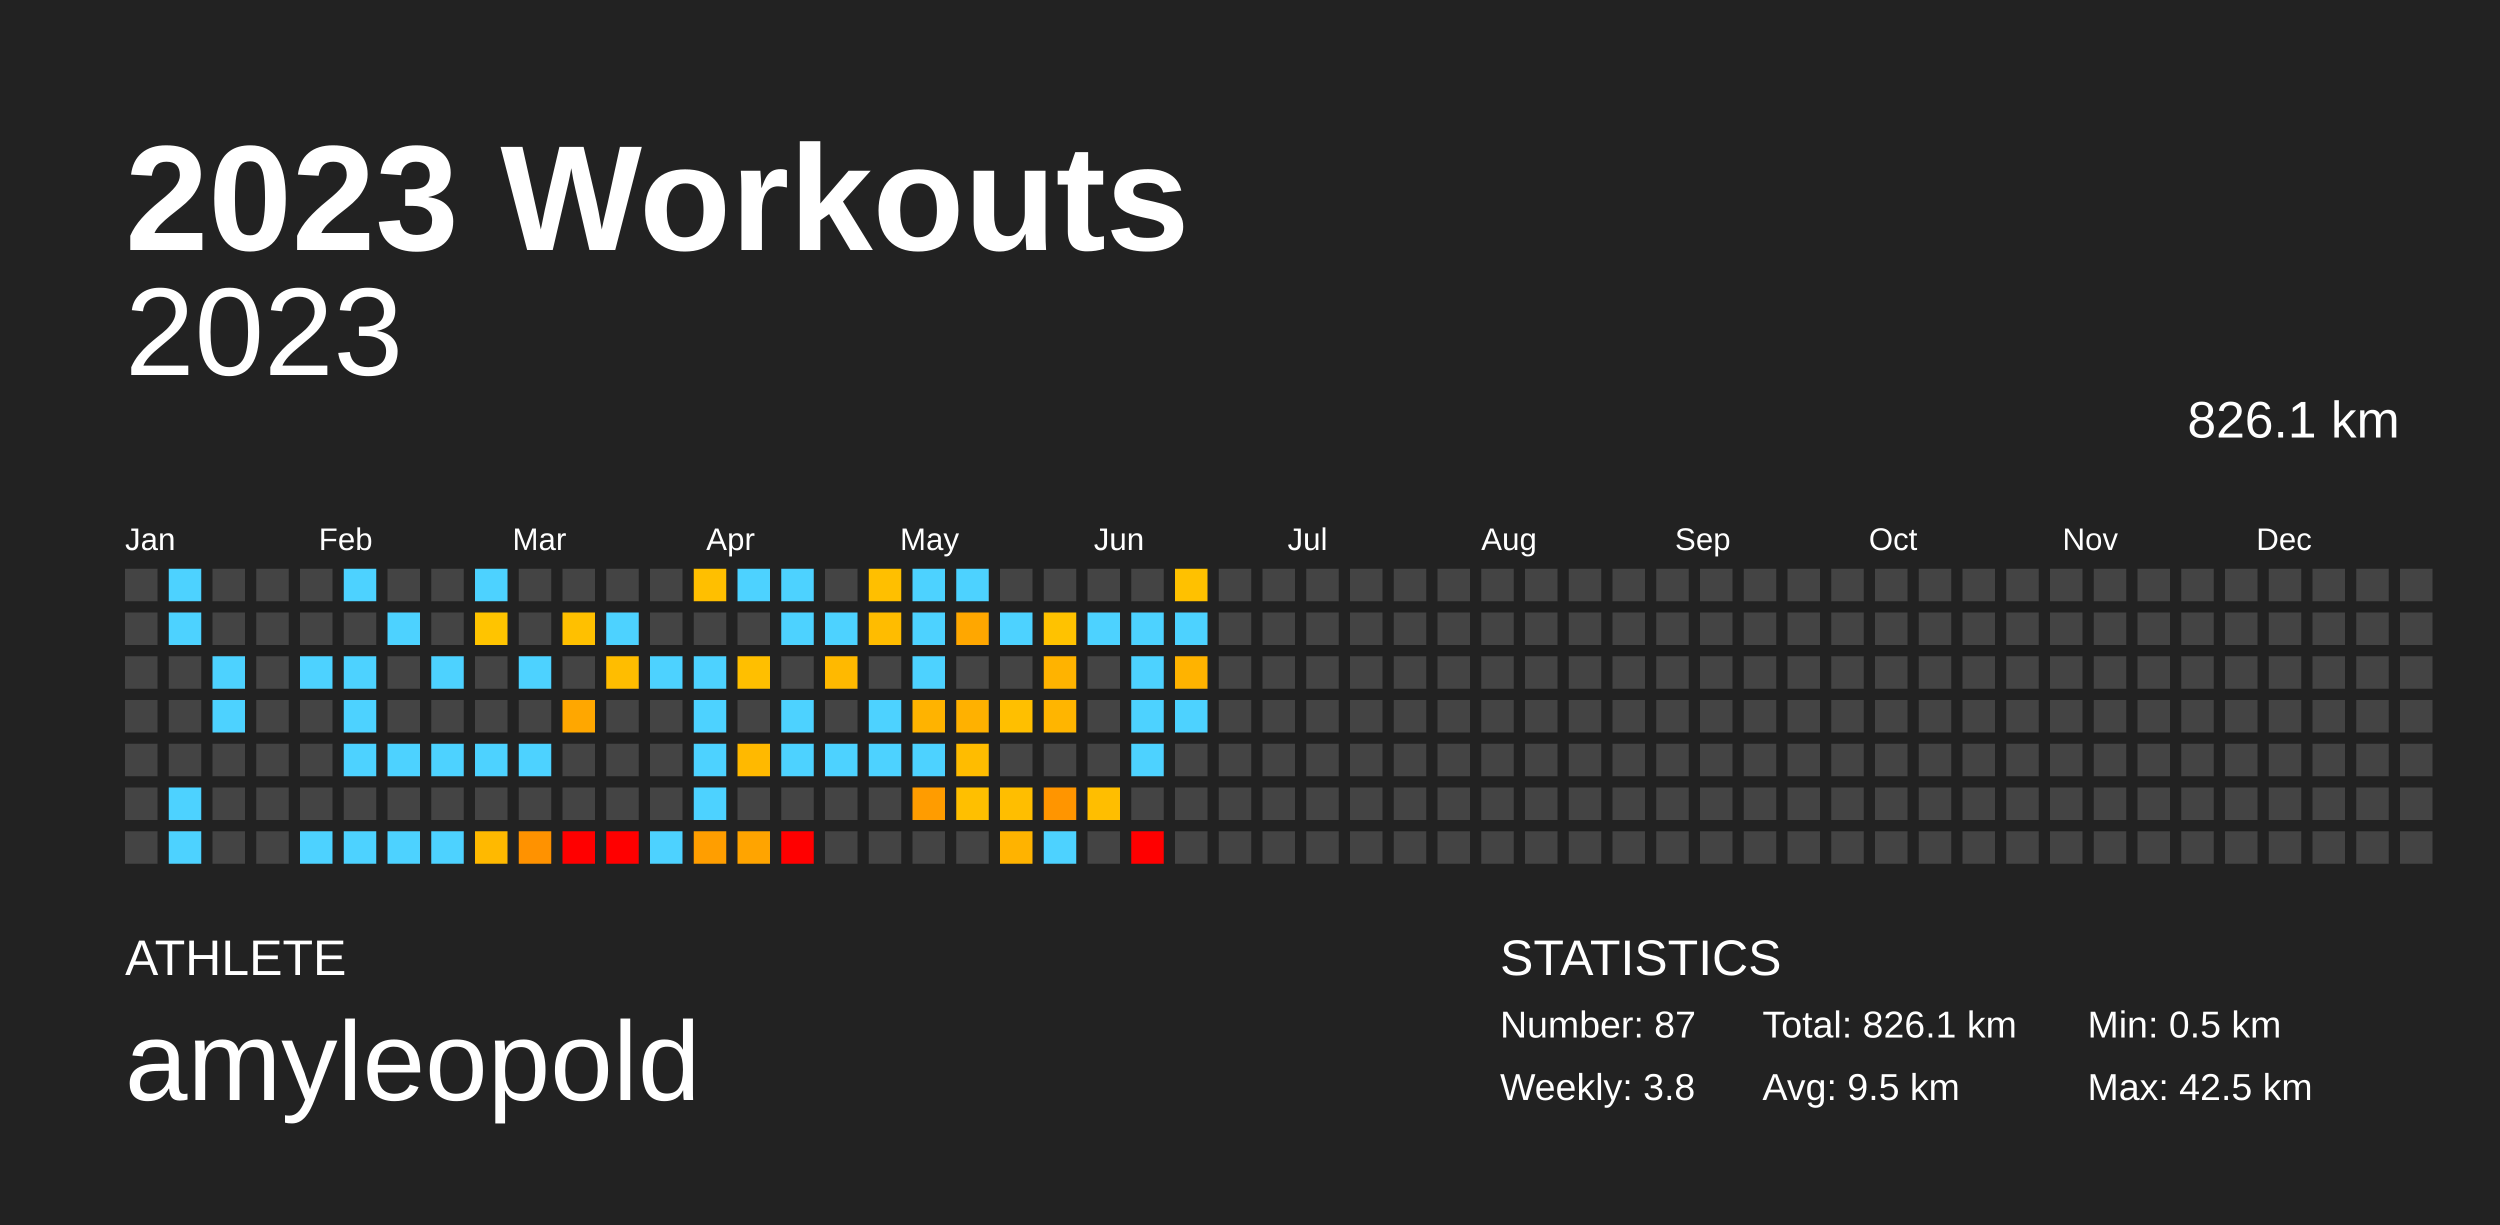
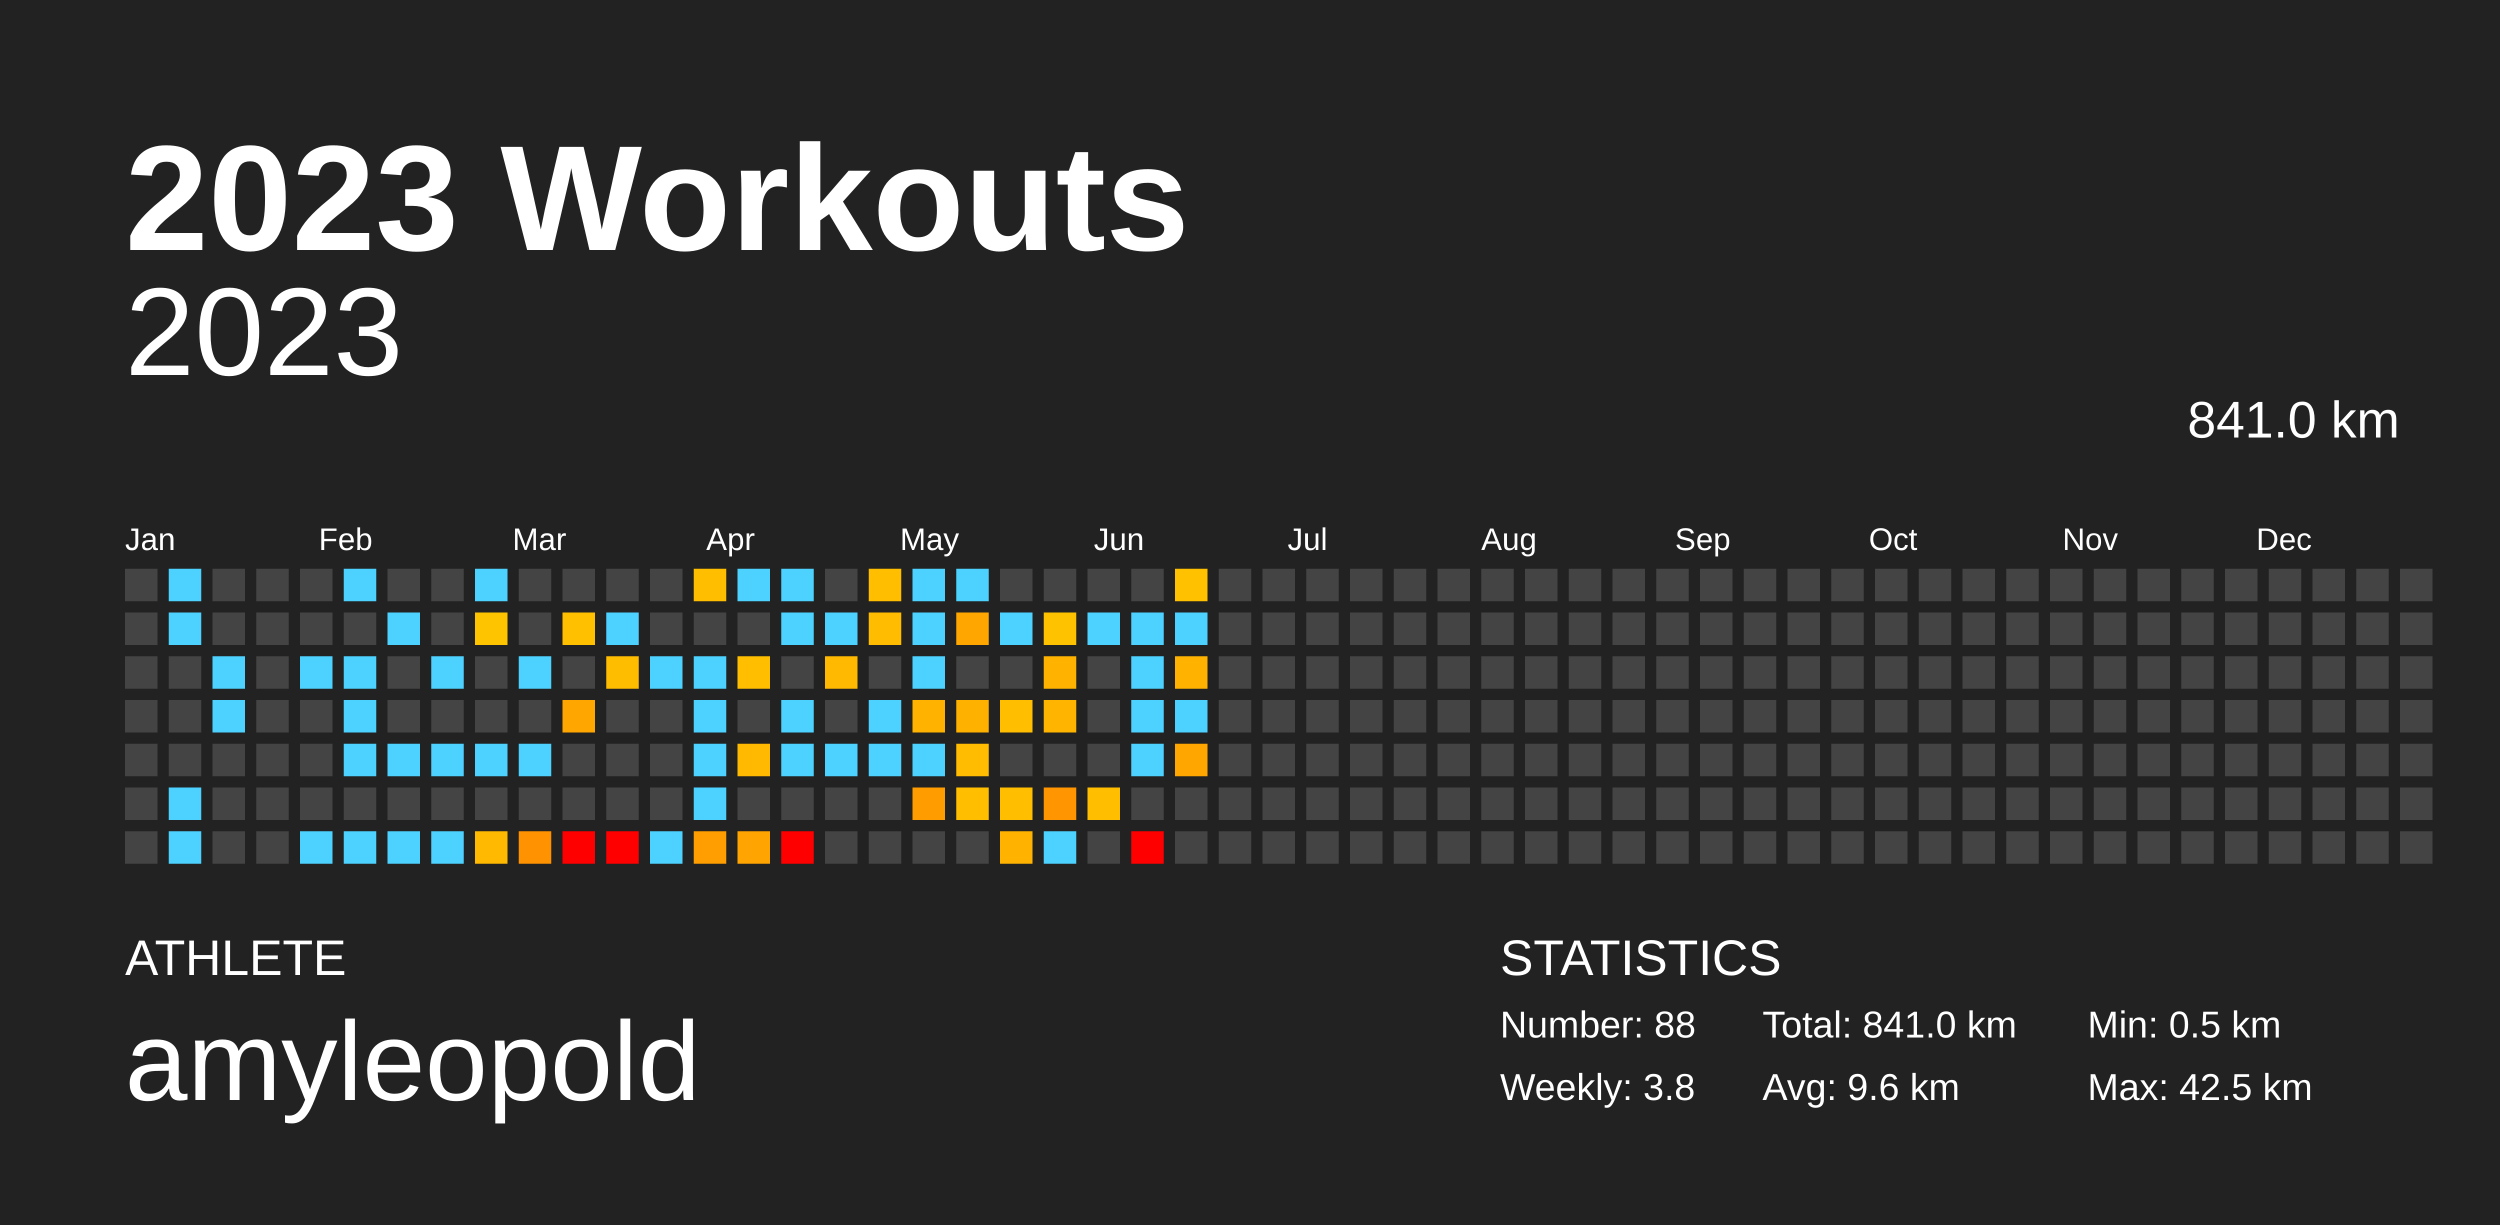
<svg xmlns="http://www.w3.org/2000/svg" baseProfile="full" height="98mm" version="1.1" viewBox="0,0,200,98" width="200mm">
  <defs />
  <rect fill="#222222" height="98" width="200" x="0" y="0" />
  <text fill="#FFFFFF" style="font-size:12px; font-family:Arial; font-weight:bold;" x="10" y="20">2023 Workouts</text>
  <text fill="#FFFFFF" style="font-size:4px; font-family:Arial" x="10" y="78">ATHLETE</text>
  <text fill="#FFFFFF" style="font-size:9px; font-family:Arial" x="10" y="88">amyleopold</text>
  <text fill="#FFFFFF" style="font-size:4px; font-family:Arial" x="120" y="78">STATISTICS</text>
-   <text fill="#FFFFFF" style="font-size:3px; font-family:Arial" x="120" y="83">Number: 87</text>
+   <text fill="#FFFFFF" style="font-size:3px; font-family:Arial" x="120" y="83">Number: 88</text>
  <text fill="#FFFFFF" style="font-size:3px; font-family:Arial" x="120" y="88">Weekly: 3.8</text>
-   <text fill="#FFFFFF" style="font-size:3px; font-family:Arial" x="141" y="83">Total: 826.1 km</text>
-   <text fill="#FFFFFF" style="font-size:3px; font-family:Arial" x="141" y="88">Avg: 9.5 km</text>
+   <text fill="#FFFFFF" style="font-size:3px; font-family:Arial" x="141" y="83">Total: 841.0 km</text>
+   <text fill="#FFFFFF" style="font-size:3px; font-family:Arial" x="141" y="88">Avg: 9.6 km</text>
  <text fill="#FFFFFF" style="font-size:3px; font-family:Arial" x="167" y="83">Min: 0.5 km</text>
  <text fill="#FFFFFF" style="font-size:3px; font-family:Arial" x="167" y="88">Max: 42.5 km</text>
  <text alignment-baseline="hanging" fill="#FFFFFF" style="font-size:10.0px; font-family:Arial;" x="10" y="30">2023</text>
-   <text alignment-baseline="hanging" fill="#FFFFFF" style="font-size:4.125px; font-family:Arial;" x="175" y="35">826.1 km</text>
+   <text alignment-baseline="hanging" fill="#FFFFFF" style="font-size:4.125px; font-family:Arial;" x="175" y="35">841.0 km</text>
  <text fill="#FFFFFF" style="font-size:2.5px; font-family:Arial" x="10.0" y="44">Jan</text>
  <text fill="#FFFFFF" style="font-size:2.5px; font-family:Arial" x="25.5" y="44">Feb</text>
  <text fill="#FFFFFF" style="font-size:2.5px; font-family:Arial" x="41.0" y="44">Mar</text>
  <text fill="#FFFFFF" style="font-size:2.5px; font-family:Arial" x="56.5" y="44">Apr</text>
  <text fill="#FFFFFF" style="font-size:2.5px; font-family:Arial" x="72.0" y="44">May</text>
  <text fill="#FFFFFF" style="font-size:2.5px; font-family:Arial" x="87.5" y="44">Jun</text>
  <text fill="#FFFFFF" style="font-size:2.5px; font-family:Arial" x="103.0" y="44">Jul</text>
  <text fill="#FFFFFF" style="font-size:2.5px; font-family:Arial" x="118.5" y="44">Aug</text>
  <text fill="#FFFFFF" style="font-size:2.5px; font-family:Arial" x="134.0" y="44">Sep</text>
  <text fill="#FFFFFF" style="font-size:2.5px; font-family:Arial" x="149.5" y="44">Oct</text>
  <text fill="#FFFFFF" style="font-size:2.5px; font-family:Arial" x="165.0" y="44">Nov</text>
  <text fill="#FFFFFF" style="font-size:2.5px; font-family:Arial" x="180.5" y="44">Dec</text>
  <rect fill="#444444" height="2.6" width="2.6" x="10.0" y="45.5" />
  <rect fill="#444444" height="2.6" width="2.6" x="10.0" y="49.0" />
  <rect fill="#444444" height="2.6" width="2.6" x="10.0" y="52.5" />
  <rect fill="#444444" height="2.6" width="2.6" x="10.0" y="56.0" />
  <rect fill="#444444" height="2.6" width="2.6" x="10.0" y="59.5" />
  <rect fill="#444444" height="2.6" width="2.6" x="10.0" y="63.0" />
  <rect fill="#444444" height="2.6" width="2.6" x="10.0" y="66.5" />
  <rect fill="#4dd2ff" height="2.6" width="2.6" x="13.5" y="45.5" />
  <rect fill="#4dd2ff" height="2.6" width="2.6" x="13.5" y="49.0" />
  <rect fill="#444444" height="2.6" width="2.6" x="13.5" y="52.5" />
  <rect fill="#444444" height="2.6" width="2.6" x="13.5" y="56.0" />
  <rect fill="#444444" height="2.6" width="2.6" x="13.5" y="59.5" />
  <rect fill="#4dd2ff" height="2.6" width="2.6" x="13.5" y="63.0" />
  <rect fill="#4dd2ff" height="2.6" width="2.6" x="13.5" y="66.5" />
  <rect fill="#444444" height="2.6" width="2.6" x="17.0" y="45.5" />
  <rect fill="#444444" height="2.6" width="2.6" x="17.0" y="49.0" />
  <rect fill="#4dd2ff" height="2.6" width="2.6" x="17.0" y="52.5" />
  <rect fill="#4dd2ff" height="2.6" width="2.6" x="17.0" y="56.0" />
  <rect fill="#444444" height="2.6" width="2.6" x="17.0" y="59.5" />
  <rect fill="#444444" height="2.6" width="2.6" x="17.0" y="63.0" />
  <rect fill="#444444" height="2.6" width="2.6" x="17.0" y="66.5" />
  <rect fill="#444444" height="2.6" width="2.6" x="20.5" y="45.5" />
  <rect fill="#444444" height="2.6" width="2.6" x="20.5" y="49.0" />
  <rect fill="#444444" height="2.6" width="2.6" x="20.5" y="52.5" />
  <rect fill="#444444" height="2.6" width="2.6" x="20.5" y="56.0" />
  <rect fill="#444444" height="2.6" width="2.6" x="20.5" y="59.5" />
  <rect fill="#444444" height="2.6" width="2.6" x="20.5" y="63.0" />
  <rect fill="#444444" height="2.6" width="2.6" x="20.5" y="66.5" />
  <rect fill="#444444" height="2.6" width="2.6" x="24.0" y="45.5" />
  <rect fill="#444444" height="2.6" width="2.6" x="24.0" y="49.0" />
  <rect fill="#4dd2ff" height="2.6" width="2.6" x="24.0" y="52.5" />
  <rect fill="#444444" height="2.6" width="2.6" x="24.0" y="56.0" />
  <rect fill="#444444" height="2.6" width="2.6" x="24.0" y="59.5" />
  <rect fill="#444444" height="2.6" width="2.6" x="24.0" y="63.0" />
  <rect fill="#4dd2ff" height="2.6" width="2.6" x="24.0" y="66.5" />
  <rect fill="#4dd2ff" height="2.6" width="2.6" x="27.5" y="45.5" />
  <rect fill="#444444" height="2.6" width="2.6" x="27.5" y="49.0" />
  <rect fill="#4dd2ff" height="2.6" width="2.6" x="27.5" y="52.5" />
  <rect fill="#4dd2ff" height="2.6" width="2.6" x="27.5" y="56.0" />
  <rect fill="#4dd2ff" height="2.6" width="2.6" x="27.5" y="59.5" />
  <rect fill="#444444" height="2.6" width="2.6" x="27.5" y="63.0" />
  <rect fill="#4dd2ff" height="2.6" width="2.6" x="27.5" y="66.5" />
  <rect fill="#444444" height="2.6" width="2.6" x="31.0" y="45.5" />
  <rect fill="#4dd2ff" height="2.6" width="2.6" x="31.0" y="49.0" />
  <rect fill="#444444" height="2.6" width="2.6" x="31.0" y="52.5" />
  <rect fill="#444444" height="2.6" width="2.6" x="31.0" y="56.0" />
  <rect fill="#4dd2ff" height="2.6" width="2.6" x="31.0" y="59.5" />
  <rect fill="#444444" height="2.6" width="2.6" x="31.0" y="63.0" />
  <rect fill="#4dd2ff" height="2.6" width="2.6" x="31.0" y="66.5" />
  <rect fill="#444444" height="2.6" width="2.6" x="34.5" y="45.5" />
  <rect fill="#444444" height="2.6" width="2.6" x="34.5" y="49.0" />
  <rect fill="#4dd2ff" height="2.6" width="2.6" x="34.5" y="52.5" />
  <rect fill="#444444" height="2.6" width="2.6" x="34.5" y="56.0" />
  <rect fill="#4dd2ff" height="2.6" width="2.6" x="34.5" y="59.5" />
  <rect fill="#444444" height="2.6" width="2.6" x="34.5" y="63.0" />
  <rect fill="#4dd2ff" height="2.6" width="2.6" x="34.5" y="66.5" />
  <rect fill="#4dd2ff" height="2.6" width="2.6" x="38.0" y="45.5" />
  <rect fill="#ffc400" height="2.6" width="2.6" x="38.0" y="49.0" />
  <rect fill="#444444" height="2.6" width="2.6" x="38.0" y="52.5" />
  <rect fill="#444444" height="2.6" width="2.6" x="38.0" y="56.0" />
  <rect fill="#4dd2ff" height="2.6" width="2.6" x="38.0" y="59.5" />
  <rect fill="#444444" height="2.6" width="2.6" x="38.0" y="63.0" />
  <rect fill="#ffb900" height="2.6" width="2.6" x="38.0" y="66.5" />
  <rect fill="#444444" height="2.6" width="2.6" x="41.5" y="45.5" />
  <rect fill="#444444" height="2.6" width="2.6" x="41.5" y="49.0" />
  <rect fill="#4dd2ff" height="2.6" width="2.6" x="41.5" y="52.5" />
  <rect fill="#444444" height="2.6" width="2.6" x="41.5" y="56.0" />
  <rect fill="#4dd2ff" height="2.6" width="2.6" x="41.5" y="59.5" />
  <rect fill="#444444" height="2.6" width="2.6" x="41.5" y="63.0" />
  <rect fill="#ff9200" height="2.6" width="2.6" x="41.5" y="66.5" />
  <rect fill="#444444" height="2.6" width="2.6" x="45.0" y="45.5" />
  <rect fill="#ffc000" height="2.6" width="2.6" x="45.0" y="49.0" />
  <rect fill="#444444" height="2.6" width="2.6" x="45.0" y="52.5" />
  <rect fill="#ffa700" height="2.6" width="2.6" x="45.0" y="56.0" />
  <rect fill="#444444" height="2.6" width="2.6" x="45.0" y="59.5" />
  <rect fill="#444444" height="2.6" width="2.6" x="45.0" y="63.0" />
  <rect fill="red" height="2.6" width="2.6" x="45.0" y="66.5" />
  <rect fill="#444444" height="2.6" width="2.6" x="48.5" y="45.5" />
  <rect fill="#4dd2ff" height="2.6" width="2.6" x="48.5" y="49.0" />
  <rect fill="#ffbd00" height="2.6" width="2.6" x="48.5" y="52.5" />
  <rect fill="#444444" height="2.6" width="2.6" x="48.5" y="56.0" />
  <rect fill="#444444" height="2.6" width="2.6" x="48.5" y="59.5" />
  <rect fill="#444444" height="2.6" width="2.6" x="48.5" y="63.0" />
  <rect fill="red" height="2.6" width="2.6" x="48.5" y="66.5" />
  <rect fill="#444444" height="2.6" width="2.6" x="52.0" y="45.5" />
  <rect fill="#444444" height="2.6" width="2.6" x="52.0" y="49.0" />
  <rect fill="#4dd2ff" height="2.6" width="2.6" x="52.0" y="52.5" />
  <rect fill="#444444" height="2.6" width="2.6" x="52.0" y="56.0" />
  <rect fill="#444444" height="2.6" width="2.6" x="52.0" y="59.5" />
  <rect fill="#444444" height="2.6" width="2.6" x="52.0" y="63.0" />
  <rect fill="#4dd2ff" height="2.6" width="2.6" x="52.0" y="66.5" />
  <rect fill="#ffbf00" height="2.6" width="2.6" x="55.5" y="45.5" />
  <rect fill="#444444" height="2.6" width="2.6" x="55.5" y="49.0" />
  <rect fill="#4dd2ff" height="2.6" width="2.6" x="55.5" y="52.5" />
  <rect fill="#4dd2ff" height="2.6" width="2.6" x="55.5" y="56.0" />
  <rect fill="#4dd2ff" height="2.6" width="2.6" x="55.5" y="59.5" />
  <rect fill="#4dd2ff" height="2.6" width="2.6" x="55.5" y="63.0" />
  <rect fill="#ff9e00" height="2.6" width="2.6" x="55.5" y="66.5" />
  <rect fill="#4dd2ff" height="2.6" width="2.6" x="59.0" y="45.5" />
  <rect fill="#444444" height="2.6" width="2.6" x="59.0" y="49.0" />
  <rect fill="#ffbf00" height="2.6" width="2.6" x="59.0" y="52.5" />
  <rect fill="#444444" height="2.6" width="2.6" x="59.0" y="56.0" />
  <rect fill="#ffb900" height="2.6" width="2.6" x="59.0" y="59.5" />
  <rect fill="#444444" height="2.6" width="2.6" x="59.0" y="63.0" />
  <rect fill="#ffa400" height="2.6" width="2.6" x="59.0" y="66.5" />
  <rect fill="#4dd2ff" height="2.6" width="2.6" x="62.5" y="45.5" />
  <rect fill="#4dd2ff" height="2.6" width="2.6" x="62.5" y="49.0" />
  <rect fill="#444444" height="2.6" width="2.6" x="62.5" y="52.5" />
  <rect fill="#4dd2ff" height="2.6" width="2.6" x="62.5" y="56.0" />
  <rect fill="#4dd2ff" height="2.6" width="2.6" x="62.5" y="59.5" />
  <rect fill="#444444" height="2.6" width="2.6" x="62.5" y="63.0" />
  <rect fill="red" height="2.6" width="2.6" x="62.5" y="66.5" />
  <rect fill="#444444" height="2.6" width="2.6" x="66.0" y="45.5" />
  <rect fill="#4dd2ff" height="2.6" width="2.6" x="66.0" y="49.0" />
  <rect fill="#ffb900" height="2.6" width="2.6" x="66.0" y="52.5" />
  <rect fill="#444444" height="2.6" width="2.6" x="66.0" y="56.0" />
  <rect fill="#4dd2ff" height="2.6" width="2.6" x="66.0" y="59.5" />
  <rect fill="#444444" height="2.6" width="2.6" x="66.0" y="63.0" />
  <rect fill="#444444" height="2.6" width="2.6" x="66.0" y="66.5" />
  <rect fill="#ffbf00" height="2.6" width="2.6" x="69.5" y="45.5" />
  <rect fill="#ffbc00" height="2.6" width="2.6" x="69.5" y="49.0" />
  <rect fill="#444444" height="2.6" width="2.6" x="69.5" y="52.5" />
  <rect fill="#4dd2ff" height="2.6" width="2.6" x="69.5" y="56.0" />
  <rect fill="#4dd2ff" height="2.6" width="2.6" x="69.5" y="59.5" />
  <rect fill="#444444" height="2.6" width="2.6" x="69.5" y="63.0" />
  <rect fill="#444444" height="2.6" width="2.6" x="69.5" y="66.5" />
  <rect fill="#4dd2ff" height="2.6" width="2.6" x="73.0" y="45.5" />
  <rect fill="#4dd2ff" height="2.6" width="2.6" x="73.0" y="49.0" />
  <rect fill="#4dd2ff" height="2.6" width="2.6" x="73.0" y="52.5" />
  <rect fill="#ffb300" height="2.6" width="2.6" x="73.0" y="56.0" />
  <rect fill="#4dd2ff" height="2.6" width="2.6" x="73.0" y="59.5" />
  <rect fill="#ff9c00" height="2.6" width="2.6" x="73.0" y="63.0" />
  <rect fill="#444444" height="2.6" width="2.6" x="73.0" y="66.5" />
  <rect fill="#4dd2ff" height="2.6" width="2.6" x="76.5" y="45.5" />
  <rect fill="#ffa700" height="2.6" width="2.6" x="76.5" y="49.0" />
  <rect fill="#444444" height="2.6" width="2.6" x="76.5" y="52.5" />
  <rect fill="#ffb100" height="2.6" width="2.6" x="76.5" y="56.0" />
  <rect fill="#ffbc00" height="2.6" width="2.6" x="76.5" y="59.5" />
  <rect fill="#ffbf00" height="2.6" width="2.6" x="76.5" y="63.0" />
  <rect fill="#444444" height="2.6" width="2.6" x="76.5" y="66.5" />
  <rect fill="#444444" height="2.6" width="2.6" x="80.0" y="45.5" />
  <rect fill="#4dd2ff" height="2.6" width="2.6" x="80.0" y="49.0" />
  <rect fill="#444444" height="2.6" width="2.6" x="80.0" y="52.5" />
  <rect fill="#ffbf00" height="2.6" width="2.6" x="80.0" y="56.0" />
  <rect fill="#444444" height="2.6" width="2.6" x="80.0" y="59.5" />
  <rect fill="#ffbe00" height="2.6" width="2.6" x="80.0" y="63.0" />
  <rect fill="#ffb300" height="2.6" width="2.6" x="80.0" y="66.5" />
  <rect fill="#444444" height="2.6" width="2.6" x="83.5" y="45.5" />
  <rect fill="#ffc200" height="2.6" width="2.6" x="83.5" y="49.0" />
  <rect fill="#ffb300" height="2.6" width="2.6" x="83.5" y="52.5" />
  <rect fill="#ffb500" height="2.6" width="2.6" x="83.5" y="56.0" />
  <rect fill="#444444" height="2.6" width="2.6" x="83.5" y="59.5" />
  <rect fill="#ff9500" height="2.6" width="2.6" x="83.5" y="63.0" />
  <rect fill="#4dd2ff" height="2.6" width="2.6" x="83.5" y="66.5" />
  <rect fill="#444444" height="2.6" width="2.6" x="87.0" y="45.5" />
  <rect fill="#4dd2ff" height="2.6" width="2.6" x="87.0" y="49.0" />
  <rect fill="#444444" height="2.6" width="2.6" x="87.0" y="52.5" />
  <rect fill="#444444" height="2.6" width="2.6" x="87.0" y="56.0" />
  <rect fill="#444444" height="2.6" width="2.6" x="87.0" y="59.5" />
  <rect fill="#ffbe00" height="2.6" width="2.6" x="87.0" y="63.0" />
  <rect fill="#444444" height="2.6" width="2.6" x="87.0" y="66.5" />
  <rect fill="#444444" height="2.6" width="2.6" x="90.5" y="45.5" />
  <rect fill="#4dd2ff" height="2.6" width="2.6" x="90.5" y="49.0" />
  <rect fill="#4dd2ff" height="2.6" width="2.6" x="90.5" y="52.5" />
  <rect fill="#4dd2ff" height="2.6" width="2.6" x="90.5" y="56.0" />
  <rect fill="#4dd2ff" height="2.6" width="2.6" x="90.5" y="59.5" />
  <rect fill="#444444" height="2.6" width="2.6" x="90.5" y="63.0" />
  <rect fill="red" height="2.6" width="2.6" x="90.5" y="66.5" />
  <rect fill="#ffc100" height="2.6" width="2.6" x="94.0" y="45.5" />
  <rect fill="#4dd2ff" height="2.6" width="2.6" x="94.0" y="49.0" />
  <rect fill="#ffb300" height="2.6" width="2.6" x="94.0" y="52.5" />
  <rect fill="#4dd2ff" height="2.6" width="2.6" x="94.0" y="56.0" />
-   <rect fill="#444444" height="2.6" width="2.6" x="94.0" y="59.5" />
+   <rect fill="#ffa700" height="2.6" width="2.6" x="94.0" y="59.5" />
  <rect fill="#444444" height="2.6" width="2.6" x="94.0" y="63.0" />
  <rect fill="#444444" height="2.6" width="2.6" x="94.0" y="66.5" />
  <rect fill="#444444" height="2.6" width="2.6" x="97.5" y="45.5" />
  <rect fill="#444444" height="2.6" width="2.6" x="97.5" y="49.0" />
  <rect fill="#444444" height="2.6" width="2.6" x="97.5" y="52.5" />
  <rect fill="#444444" height="2.6" width="2.6" x="97.5" y="56.0" />
  <rect fill="#444444" height="2.6" width="2.6" x="97.5" y="59.5" />
  <rect fill="#444444" height="2.6" width="2.6" x="97.5" y="63.0" />
  <rect fill="#444444" height="2.6" width="2.6" x="97.5" y="66.5" />
  <rect fill="#444444" height="2.6" width="2.6" x="101.0" y="45.5" />
  <rect fill="#444444" height="2.6" width="2.6" x="101.0" y="49.0" />
  <rect fill="#444444" height="2.6" width="2.6" x="101.0" y="52.5" />
  <rect fill="#444444" height="2.6" width="2.6" x="101.0" y="56.0" />
  <rect fill="#444444" height="2.6" width="2.6" x="101.0" y="59.5" />
  <rect fill="#444444" height="2.6" width="2.6" x="101.0" y="63.0" />
  <rect fill="#444444" height="2.6" width="2.6" x="101.0" y="66.5" />
  <rect fill="#444444" height="2.6" width="2.6" x="104.5" y="45.5" />
  <rect fill="#444444" height="2.6" width="2.6" x="104.5" y="49.0" />
  <rect fill="#444444" height="2.6" width="2.6" x="104.5" y="52.5" />
  <rect fill="#444444" height="2.6" width="2.6" x="104.5" y="56.0" />
  <rect fill="#444444" height="2.6" width="2.6" x="104.5" y="59.5" />
  <rect fill="#444444" height="2.6" width="2.6" x="104.5" y="63.0" />
  <rect fill="#444444" height="2.6" width="2.6" x="104.5" y="66.5" />
  <rect fill="#444444" height="2.6" width="2.6" x="108.0" y="45.5" />
  <rect fill="#444444" height="2.6" width="2.6" x="108.0" y="49.0" />
  <rect fill="#444444" height="2.6" width="2.6" x="108.0" y="52.5" />
  <rect fill="#444444" height="2.6" width="2.6" x="108.0" y="56.0" />
  <rect fill="#444444" height="2.6" width="2.6" x="108.0" y="59.5" />
  <rect fill="#444444" height="2.6" width="2.6" x="108.0" y="63.0" />
  <rect fill="#444444" height="2.6" width="2.6" x="108.0" y="66.5" />
  <rect fill="#444444" height="2.6" width="2.6" x="111.5" y="45.5" />
  <rect fill="#444444" height="2.6" width="2.6" x="111.5" y="49.0" />
  <rect fill="#444444" height="2.6" width="2.6" x="111.5" y="52.5" />
  <rect fill="#444444" height="2.6" width="2.6" x="111.5" y="56.0" />
  <rect fill="#444444" height="2.6" width="2.6" x="111.5" y="59.5" />
  <rect fill="#444444" height="2.6" width="2.6" x="111.5" y="63.0" />
  <rect fill="#444444" height="2.6" width="2.6" x="111.5" y="66.5" />
  <rect fill="#444444" height="2.6" width="2.6" x="115.0" y="45.5" />
  <rect fill="#444444" height="2.6" width="2.6" x="115.0" y="49.0" />
  <rect fill="#444444" height="2.6" width="2.6" x="115.0" y="52.5" />
  <rect fill="#444444" height="2.6" width="2.6" x="115.0" y="56.0" />
  <rect fill="#444444" height="2.6" width="2.6" x="115.0" y="59.5" />
  <rect fill="#444444" height="2.6" width="2.6" x="115.0" y="63.0" />
  <rect fill="#444444" height="2.6" width="2.6" x="115.0" y="66.5" />
  <rect fill="#444444" height="2.6" width="2.6" x="118.5" y="45.5" />
  <rect fill="#444444" height="2.6" width="2.6" x="118.5" y="49.0" />
  <rect fill="#444444" height="2.6" width="2.6" x="118.5" y="52.5" />
  <rect fill="#444444" height="2.6" width="2.6" x="118.5" y="56.0" />
  <rect fill="#444444" height="2.6" width="2.6" x="118.5" y="59.5" />
  <rect fill="#444444" height="2.6" width="2.6" x="118.5" y="63.0" />
  <rect fill="#444444" height="2.6" width="2.6" x="118.5" y="66.5" />
  <rect fill="#444444" height="2.6" width="2.6" x="122.0" y="45.5" />
  <rect fill="#444444" height="2.6" width="2.6" x="122.0" y="49.0" />
  <rect fill="#444444" height="2.6" width="2.6" x="122.0" y="52.5" />
  <rect fill="#444444" height="2.6" width="2.6" x="122.0" y="56.0" />
  <rect fill="#444444" height="2.6" width="2.6" x="122.0" y="59.5" />
  <rect fill="#444444" height="2.6" width="2.6" x="122.0" y="63.0" />
  <rect fill="#444444" height="2.6" width="2.6" x="122.0" y="66.5" />
  <rect fill="#444444" height="2.6" width="2.6" x="125.5" y="45.5" />
  <rect fill="#444444" height="2.6" width="2.6" x="125.5" y="49.0" />
  <rect fill="#444444" height="2.6" width="2.6" x="125.5" y="52.5" />
  <rect fill="#444444" height="2.6" width="2.6" x="125.5" y="56.0" />
  <rect fill="#444444" height="2.6" width="2.6" x="125.5" y="59.5" />
  <rect fill="#444444" height="2.6" width="2.6" x="125.5" y="63.0" />
  <rect fill="#444444" height="2.6" width="2.6" x="125.5" y="66.5" />
  <rect fill="#444444" height="2.6" width="2.6" x="129.0" y="45.5" />
  <rect fill="#444444" height="2.6" width="2.6" x="129.0" y="49.0" />
  <rect fill="#444444" height="2.6" width="2.6" x="129.0" y="52.5" />
  <rect fill="#444444" height="2.6" width="2.6" x="129.0" y="56.0" />
  <rect fill="#444444" height="2.6" width="2.6" x="129.0" y="59.5" />
  <rect fill="#444444" height="2.6" width="2.6" x="129.0" y="63.0" />
  <rect fill="#444444" height="2.6" width="2.6" x="129.0" y="66.5" />
  <rect fill="#444444" height="2.6" width="2.6" x="132.5" y="45.5" />
  <rect fill="#444444" height="2.6" width="2.6" x="132.5" y="49.0" />
  <rect fill="#444444" height="2.6" width="2.6" x="132.5" y="52.5" />
  <rect fill="#444444" height="2.6" width="2.6" x="132.5" y="56.0" />
  <rect fill="#444444" height="2.6" width="2.6" x="132.5" y="59.5" />
  <rect fill="#444444" height="2.6" width="2.6" x="132.5" y="63.0" />
  <rect fill="#444444" height="2.6" width="2.6" x="132.5" y="66.5" />
  <rect fill="#444444" height="2.6" width="2.6" x="136.0" y="45.5" />
  <rect fill="#444444" height="2.6" width="2.6" x="136.0" y="49.0" />
  <rect fill="#444444" height="2.6" width="2.6" x="136.0" y="52.5" />
  <rect fill="#444444" height="2.6" width="2.6" x="136.0" y="56.0" />
  <rect fill="#444444" height="2.6" width="2.6" x="136.0" y="59.5" />
  <rect fill="#444444" height="2.6" width="2.6" x="136.0" y="63.0" />
  <rect fill="#444444" height="2.6" width="2.6" x="136.0" y="66.5" />
  <rect fill="#444444" height="2.6" width="2.6" x="139.5" y="45.5" />
  <rect fill="#444444" height="2.6" width="2.6" x="139.5" y="49.0" />
  <rect fill="#444444" height="2.6" width="2.6" x="139.5" y="52.5" />
  <rect fill="#444444" height="2.6" width="2.6" x="139.5" y="56.0" />
  <rect fill="#444444" height="2.6" width="2.6" x="139.5" y="59.5" />
  <rect fill="#444444" height="2.6" width="2.6" x="139.5" y="63.0" />
  <rect fill="#444444" height="2.6" width="2.6" x="139.5" y="66.5" />
  <rect fill="#444444" height="2.6" width="2.6" x="143.0" y="45.5" />
  <rect fill="#444444" height="2.6" width="2.6" x="143.0" y="49.0" />
  <rect fill="#444444" height="2.6" width="2.6" x="143.0" y="52.5" />
  <rect fill="#444444" height="2.6" width="2.6" x="143.0" y="56.0" />
  <rect fill="#444444" height="2.6" width="2.6" x="143.0" y="59.5" />
  <rect fill="#444444" height="2.6" width="2.6" x="143.0" y="63.0" />
  <rect fill="#444444" height="2.6" width="2.6" x="143.0" y="66.5" />
  <rect fill="#444444" height="2.6" width="2.6" x="146.5" y="45.5" />
  <rect fill="#444444" height="2.6" width="2.6" x="146.5" y="49.0" />
  <rect fill="#444444" height="2.6" width="2.6" x="146.5" y="52.5" />
  <rect fill="#444444" height="2.6" width="2.6" x="146.5" y="56.0" />
  <rect fill="#444444" height="2.6" width="2.6" x="146.5" y="59.5" />
  <rect fill="#444444" height="2.6" width="2.6" x="146.5" y="63.0" />
  <rect fill="#444444" height="2.6" width="2.6" x="146.5" y="66.5" />
  <rect fill="#444444" height="2.6" width="2.6" x="150.0" y="45.5" />
  <rect fill="#444444" height="2.6" width="2.6" x="150.0" y="49.0" />
  <rect fill="#444444" height="2.6" width="2.6" x="150.0" y="52.5" />
  <rect fill="#444444" height="2.6" width="2.6" x="150.0" y="56.0" />
  <rect fill="#444444" height="2.6" width="2.6" x="150.0" y="59.5" />
  <rect fill="#444444" height="2.6" width="2.6" x="150.0" y="63.0" />
  <rect fill="#444444" height="2.6" width="2.6" x="150.0" y="66.5" />
  <rect fill="#444444" height="2.6" width="2.6" x="153.5" y="45.5" />
  <rect fill="#444444" height="2.6" width="2.6" x="153.5" y="49.0" />
  <rect fill="#444444" height="2.6" width="2.6" x="153.5" y="52.5" />
  <rect fill="#444444" height="2.6" width="2.6" x="153.5" y="56.0" />
  <rect fill="#444444" height="2.6" width="2.6" x="153.5" y="59.5" />
  <rect fill="#444444" height="2.6" width="2.6" x="153.5" y="63.0" />
  <rect fill="#444444" height="2.6" width="2.6" x="153.5" y="66.5" />
  <rect fill="#444444" height="2.6" width="2.6" x="157.0" y="45.5" />
  <rect fill="#444444" height="2.6" width="2.6" x="157.0" y="49.0" />
  <rect fill="#444444" height="2.6" width="2.6" x="157.0" y="52.5" />
  <rect fill="#444444" height="2.6" width="2.6" x="157.0" y="56.0" />
  <rect fill="#444444" height="2.6" width="2.6" x="157.0" y="59.5" />
  <rect fill="#444444" height="2.6" width="2.6" x="157.0" y="63.0" />
  <rect fill="#444444" height="2.6" width="2.6" x="157.0" y="66.5" />
  <rect fill="#444444" height="2.6" width="2.6" x="160.5" y="45.5" />
  <rect fill="#444444" height="2.6" width="2.6" x="160.5" y="49.0" />
  <rect fill="#444444" height="2.6" width="2.6" x="160.5" y="52.5" />
  <rect fill="#444444" height="2.6" width="2.6" x="160.5" y="56.0" />
  <rect fill="#444444" height="2.6" width="2.6" x="160.5" y="59.5" />
  <rect fill="#444444" height="2.6" width="2.6" x="160.5" y="63.0" />
  <rect fill="#444444" height="2.6" width="2.6" x="160.5" y="66.5" />
  <rect fill="#444444" height="2.6" width="2.6" x="164.0" y="45.5" />
  <rect fill="#444444" height="2.6" width="2.6" x="164.0" y="49.0" />
  <rect fill="#444444" height="2.6" width="2.6" x="164.0" y="52.5" />
  <rect fill="#444444" height="2.6" width="2.6" x="164.0" y="56.0" />
  <rect fill="#444444" height="2.6" width="2.6" x="164.0" y="59.5" />
  <rect fill="#444444" height="2.6" width="2.6" x="164.0" y="63.0" />
  <rect fill="#444444" height="2.6" width="2.6" x="164.0" y="66.5" />
  <rect fill="#444444" height="2.6" width="2.6" x="167.5" y="45.5" />
  <rect fill="#444444" height="2.6" width="2.6" x="167.5" y="49.0" />
  <rect fill="#444444" height="2.6" width="2.6" x="167.5" y="52.5" />
  <rect fill="#444444" height="2.6" width="2.6" x="167.5" y="56.0" />
  <rect fill="#444444" height="2.6" width="2.6" x="167.5" y="59.5" />
  <rect fill="#444444" height="2.6" width="2.6" x="167.5" y="63.0" />
  <rect fill="#444444" height="2.6" width="2.6" x="167.5" y="66.5" />
  <rect fill="#444444" height="2.6" width="2.6" x="171.0" y="45.5" />
  <rect fill="#444444" height="2.6" width="2.6" x="171.0" y="49.0" />
  <rect fill="#444444" height="2.6" width="2.6" x="171.0" y="52.5" />
  <rect fill="#444444" height="2.6" width="2.6" x="171.0" y="56.0" />
  <rect fill="#444444" height="2.6" width="2.6" x="171.0" y="59.5" />
  <rect fill="#444444" height="2.6" width="2.6" x="171.0" y="63.0" />
  <rect fill="#444444" height="2.6" width="2.6" x="171.0" y="66.5" />
  <rect fill="#444444" height="2.6" width="2.6" x="174.5" y="45.5" />
  <rect fill="#444444" height="2.6" width="2.6" x="174.5" y="49.0" />
  <rect fill="#444444" height="2.6" width="2.6" x="174.5" y="52.5" />
  <rect fill="#444444" height="2.6" width="2.6" x="174.5" y="56.0" />
  <rect fill="#444444" height="2.6" width="2.6" x="174.5" y="59.5" />
  <rect fill="#444444" height="2.6" width="2.6" x="174.5" y="63.0" />
  <rect fill="#444444" height="2.6" width="2.6" x="174.5" y="66.5" />
  <rect fill="#444444" height="2.6" width="2.6" x="178.0" y="45.5" />
  <rect fill="#444444" height="2.6" width="2.6" x="178.0" y="49.0" />
  <rect fill="#444444" height="2.6" width="2.6" x="178.0" y="52.5" />
  <rect fill="#444444" height="2.6" width="2.6" x="178.0" y="56.0" />
  <rect fill="#444444" height="2.6" width="2.6" x="178.0" y="59.5" />
  <rect fill="#444444" height="2.6" width="2.6" x="178.0" y="63.0" />
  <rect fill="#444444" height="2.6" width="2.6" x="178.0" y="66.5" />
  <rect fill="#444444" height="2.6" width="2.6" x="181.5" y="45.5" />
  <rect fill="#444444" height="2.6" width="2.6" x="181.5" y="49.0" />
  <rect fill="#444444" height="2.6" width="2.6" x="181.5" y="52.5" />
  <rect fill="#444444" height="2.6" width="2.6" x="181.5" y="56.0" />
  <rect fill="#444444" height="2.6" width="2.6" x="181.5" y="59.5" />
  <rect fill="#444444" height="2.6" width="2.6" x="181.5" y="63.0" />
  <rect fill="#444444" height="2.6" width="2.6" x="181.5" y="66.5" />
  <rect fill="#444444" height="2.6" width="2.6" x="185.0" y="45.5" />
  <rect fill="#444444" height="2.6" width="2.6" x="185.0" y="49.0" />
  <rect fill="#444444" height="2.6" width="2.6" x="185.0" y="52.5" />
  <rect fill="#444444" height="2.6" width="2.6" x="185.0" y="56.0" />
  <rect fill="#444444" height="2.6" width="2.6" x="185.0" y="59.5" />
  <rect fill="#444444" height="2.6" width="2.6" x="185.0" y="63.0" />
  <rect fill="#444444" height="2.6" width="2.6" x="185.0" y="66.5" />
  <rect fill="#444444" height="2.6" width="2.6" x="188.5" y="45.5" />
  <rect fill="#444444" height="2.6" width="2.6" x="188.5" y="49.0" />
  <rect fill="#444444" height="2.6" width="2.6" x="188.5" y="52.5" />
  <rect fill="#444444" height="2.6" width="2.6" x="188.5" y="56.0" />
  <rect fill="#444444" height="2.6" width="2.6" x="188.5" y="59.5" />
  <rect fill="#444444" height="2.6" width="2.6" x="188.5" y="63.0" />
  <rect fill="#444444" height="2.6" width="2.6" x="188.5" y="66.5" />
  <rect fill="#444444" height="2.6" width="2.6" x="192.0" y="45.5" />
  <rect fill="#444444" height="2.6" width="2.6" x="192.0" y="49.0" />
  <rect fill="#444444" height="2.6" width="2.6" x="192.0" y="52.5" />
  <rect fill="#444444" height="2.6" width="2.6" x="192.0" y="56.0" />
  <rect fill="#444444" height="2.6" width="2.6" x="192.0" y="59.5" />
  <rect fill="#444444" height="2.6" width="2.6" x="192.0" y="63.0" />
  <rect fill="#444444" height="2.6" width="2.6" x="192.0" y="66.5" />
</svg>
